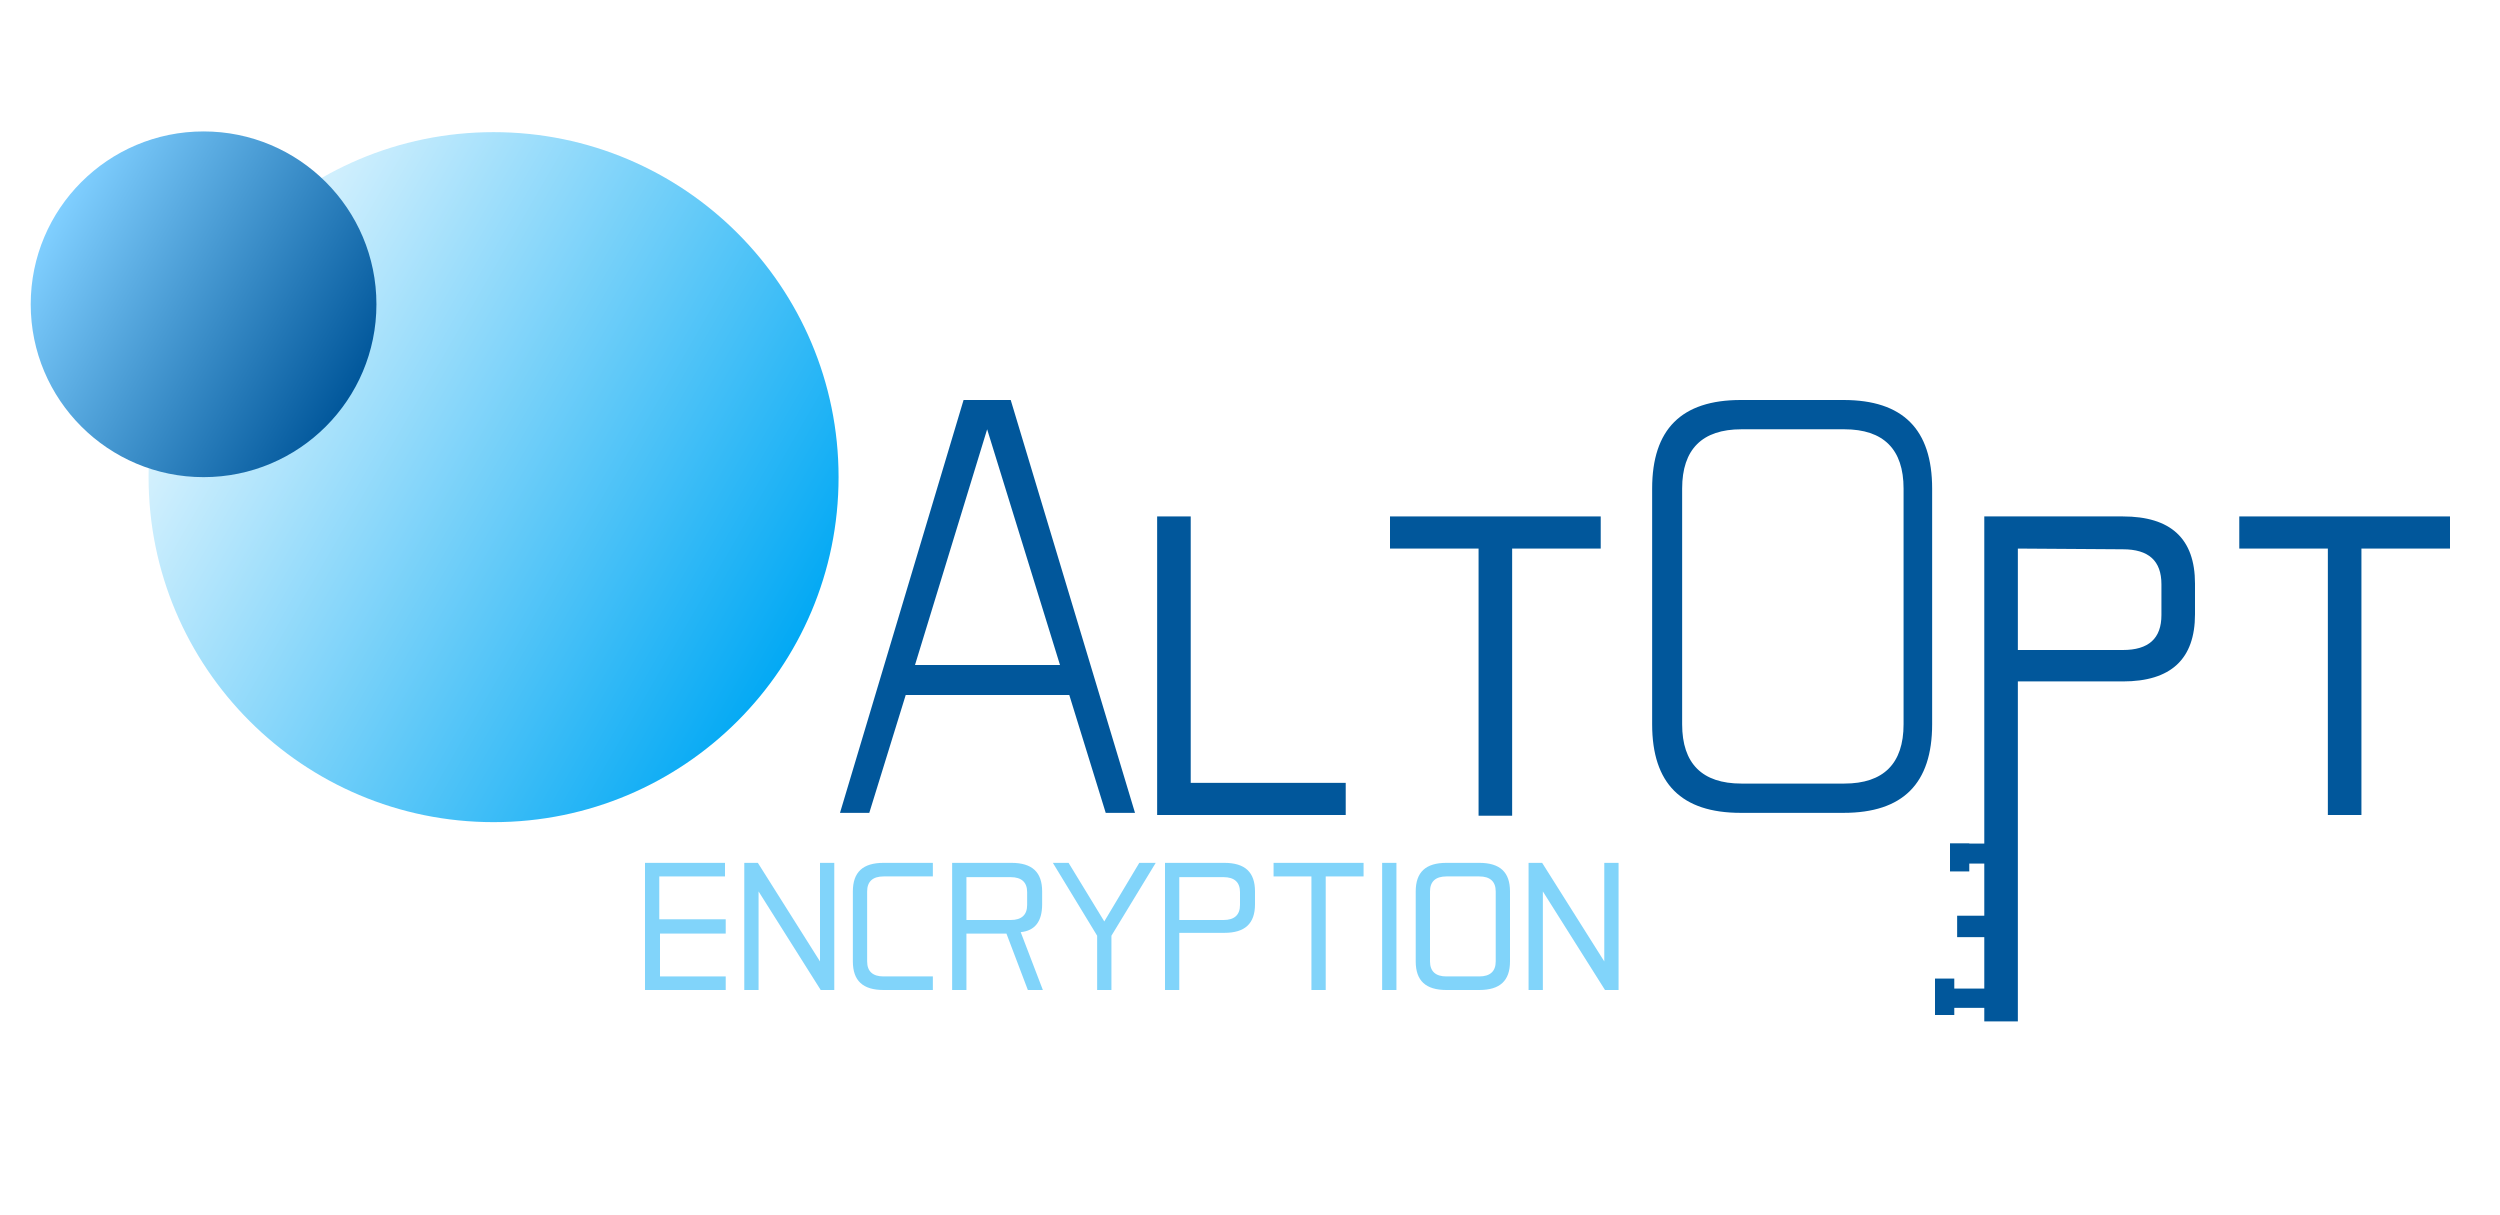
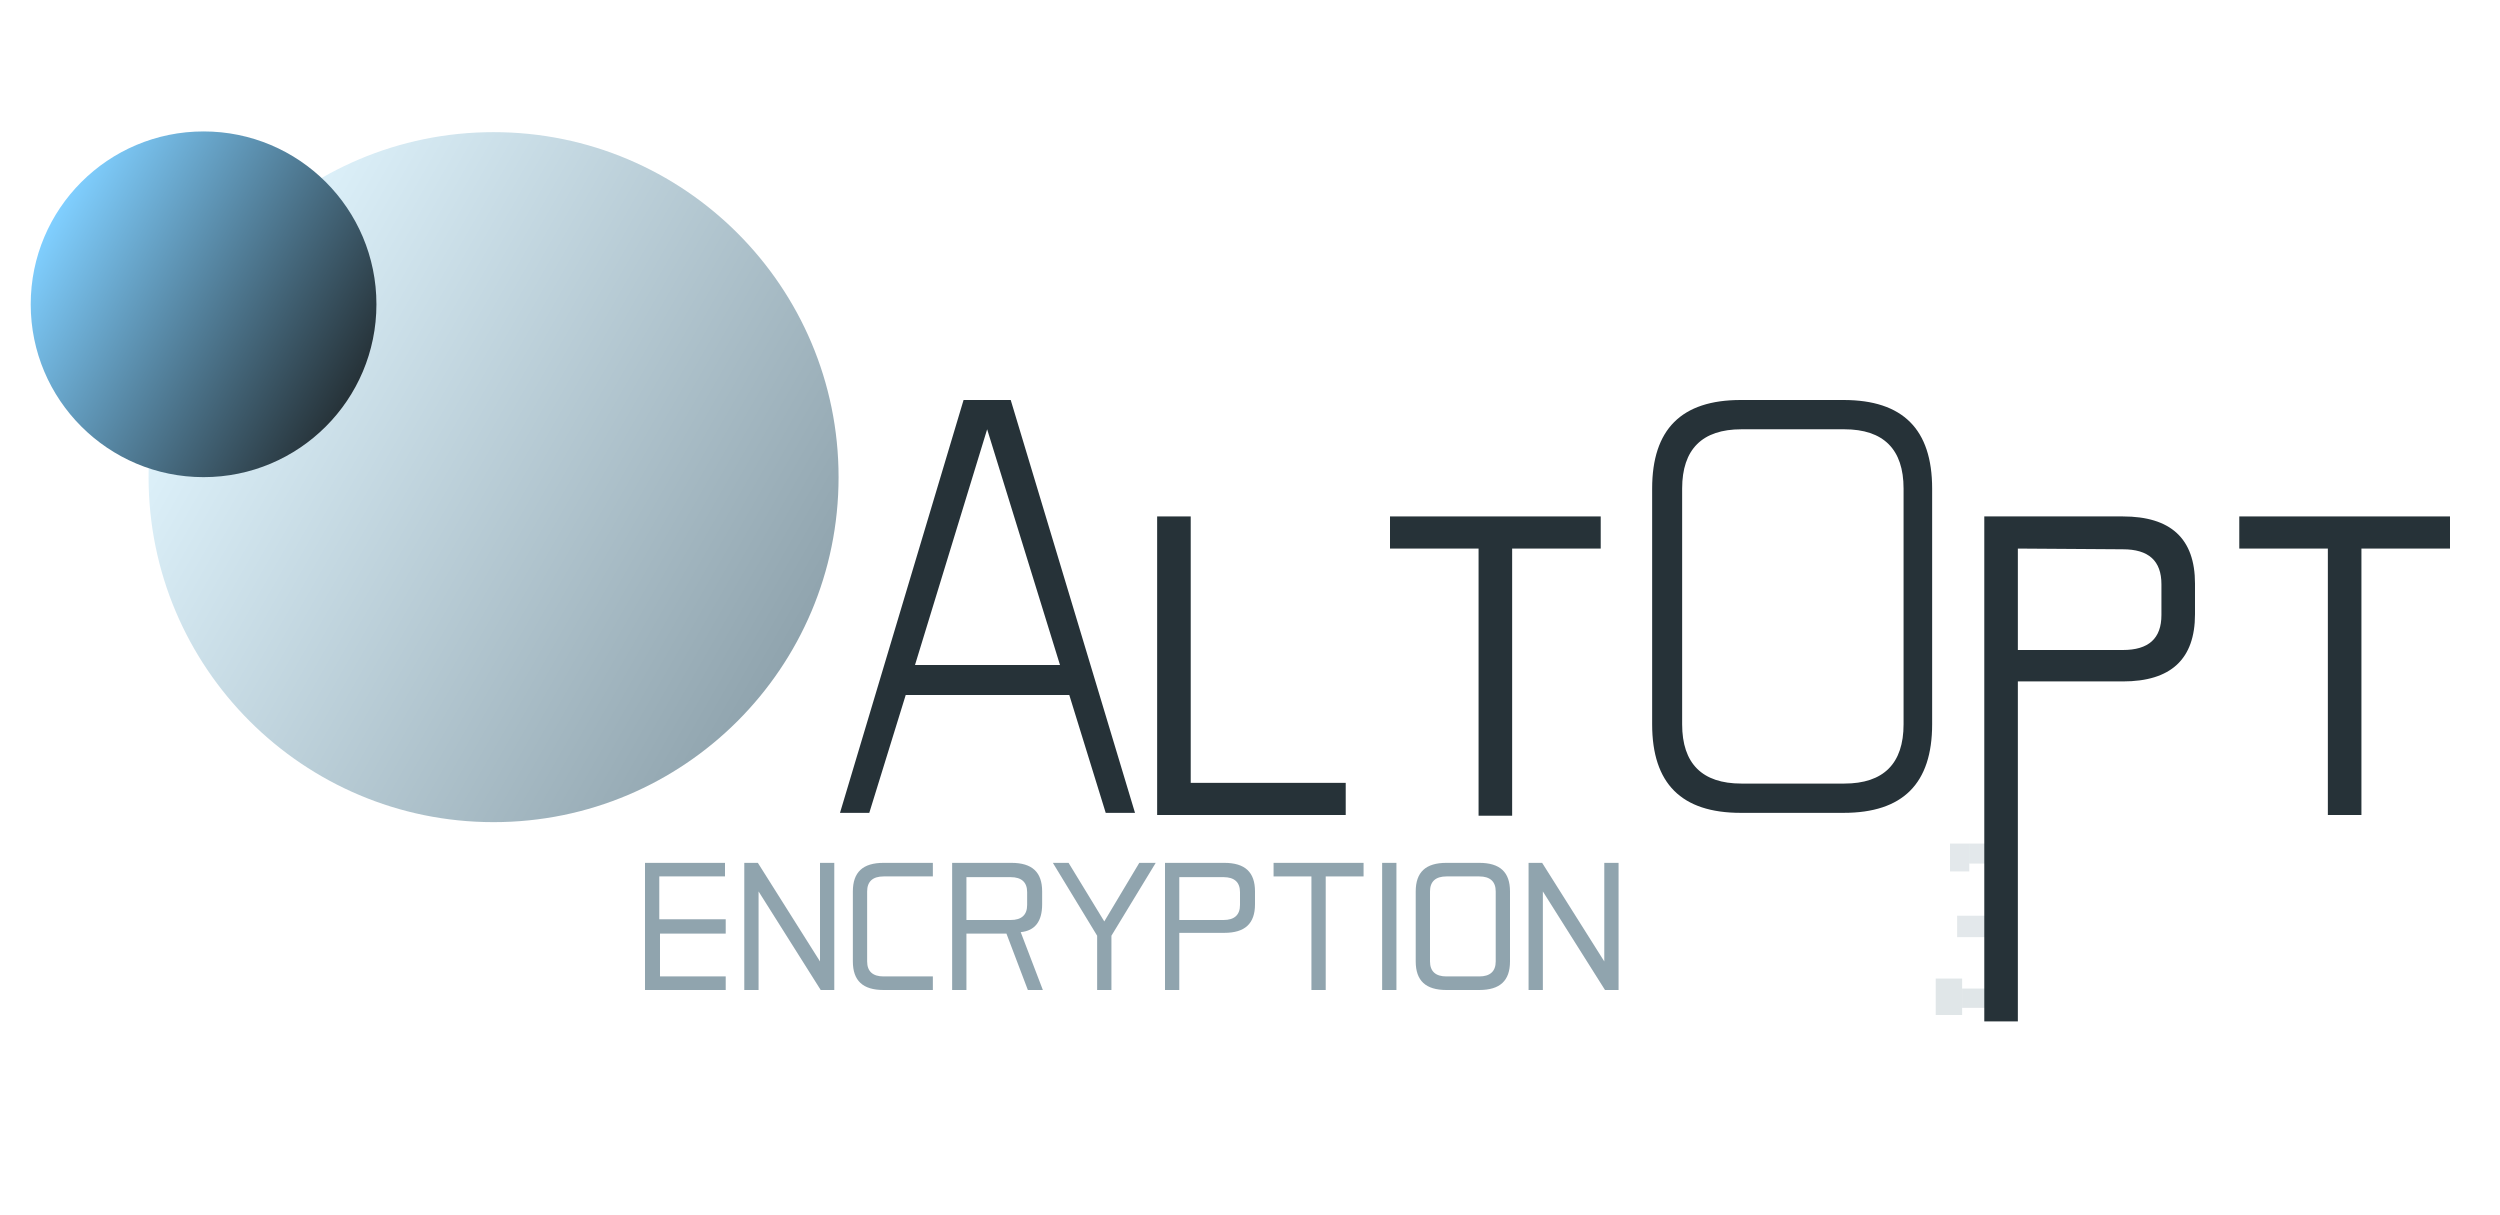
<svg xmlns="http://www.w3.org/2000/svg" version="1.1" id="Layer_1" x="0px" y="0px" viewBox="0 0 350 170" style="enable-background:new 0 0 350 170;" xml:space="preserve">
  <style type="text/css">
	.st0{fill:url(#SVGID_1_);}
	.st1{fill:url(#SVGID_2_);}
- 	.st2{fill:#01579B;}
- 	.st3{fill:#81D4FA;}
+ 	.st2{opacity:0.25;fill:#90A4AE;enable-background:new    ;}
+ 	.st3{opacity:0.28;fill:#90A4AE;enable-background:new    ;}
+ 	.st4{fill:#263238;}
+ 	.st5{fill:#90A4AE;}
</style>
+   <linearGradient id="SVGID_1_" gradientUnits="userSpaceOnUse" x1="228.264" y1="-1348.646" x2="311.936" y2="-1396.954" gradientTransform="matrix(1 0 0 -1 -201 -1306)">
+     <stop offset="0" style="stop-color:#E1F5FE" />
+     <stop offset="1" style="stop-color:#90A4AE" />
+   </linearGradient>
+   <circle class="st0" cx="69.1" cy="66.8" r="48.3" />
+   <linearGradient id="SVGID_2_" gradientUnits="userSpaceOnUse" x1="208.619" y1="-1336.545" x2="250.465" y2="-1360.704" gradientTransform="matrix(1 0 0 -1 -201 -1306)">
+     <stop offset="0" style="stop-color:#80CFFF" />
+     <stop offset="0.999" style="stop-color:#263238" />
+   </linearGradient>
+   <circle class="st1" cx="28.5" cy="42.6" r="24.2" />
+   <rect x="275.7" y="118.1" class="st2" width="6.4" height="2.8" />
+   <rect x="274.7" y="138.4" class="st3" width="7.4" height="2.7" />
+   <rect x="271" y="137" class="st3" width="3.7" height="5.1" />
+   <rect x="273" y="118.1" class="st2" width="2.7" height="3.9" />
+   <rect x="274" y="128.2" class="st2" width="8.1" height="3" />
  <g>
-     <linearGradient id="SVGID_1_" gradientUnits="userSpaceOnUse" x1="228.264" y1="-728.646" x2="311.936" y2="-776.954" gradientTransform="matrix(1 0 0 -1 -201 -686)">
-       <stop offset="0" style="stop-color:#E1F5FE" />
-       <stop offset="1" style="stop-color:#03A9F4" />
-     </linearGradient>
-     <circle class="st0" cx="69.1" cy="66.8" r="48.3" />
-     <linearGradient id="SVGID_2_" gradientUnits="userSpaceOnUse" x1="208.619" y1="-716.545" x2="250.465" y2="-740.704" gradientTransform="matrix(1 0 0 -1 -201 -686)">
-       <stop offset="0" style="stop-color:#80CFFF" />
-       <stop offset="1" style="stop-color:#01579B" />
-     </linearGradient>
-     <circle class="st1" cx="28.5" cy="42.6" r="24.2" />
-     <rect x="273" y="118.1" class="st2" width="9.1" height="2.8" />
-     <rect x="271" y="138.4" class="st2" width="11.1" height="2.7" />
-     <rect x="270.9" y="137" class="st2" width="2.7" height="5.1" />
-     <rect x="273" y="118.1" class="st2" width="2.7" height="3.9" />
-     <rect x="274" y="128.2" class="st2" width="8.1" height="3" />
-     <g>
-       <path class="st2" d="M158.9,113.8h-4.1l-5.1-16.5h-22.9l-5.1,16.5h-4.1L134.9,56h6.6L158.9,113.8z M128.1,93.1h20.3l-10.2-33    L128.1,93.1z" />
-       <path class="st2" d="M166.7,109.6h21.7v4.5H162V72.3h4.7V109.6z" />
-       <path class="st2" d="M224.1,72.3v4.5h-12.4v37.4H207V76.8h-12.4v-4.5H224.1z" />
-       <path class="st2" d="M270.5,101.4c0,8.3-4.1,12.4-12.4,12.4h-14.4c-8.3,0-12.4-4.1-12.4-12.4v-33c0-8.3,4.1-12.4,12.4-12.4h14.4    c8.3,0,12.4,4.1,12.4,12.4V101.4z M235.5,101.4c0,5.5,2.8,8.3,8.3,8.3h14.4c5.5,0,8.3-2.8,8.3-8.3v-33c0-5.5-2.8-8.3-8.3-8.3    h-14.4c-5.5,0-8.3,2.8-8.3,8.3L235.5,101.4L235.5,101.4z" />
-       <path class="st2" d="M282.5,95.4V143h-4.7V72.3h19.4c6.7,0,10.1,3.1,10.1,9.4V86c0,6.3-3.4,9.4-10.1,9.4H282.5z M282.5,76.8V91    h14.7c3.6,0,5.4-1.6,5.4-4.9v-4.3c0-3.3-1.8-4.9-5.4-4.9L282.5,76.8L282.5,76.8z" />
-       <path class="st2" d="M343,72.3v4.5h-12.4v37.3h-4.7V76.8h-12.4v-4.5H343z" />
-     </g>
-     <g>
-       <path class="st3" d="M101.6,128.8v1.9h-9.2v6h9.2v1.9H90.3v-17.8h11.2v1.9h-9.2v6h9.3V128.8z" />
-       <path class="st3" d="M106.1,120.8l8.7,13.8v-13.8h2v17.8h-1.9l-8.7-13.8v13.8h-2v-17.8H106.1z" />
-       <path class="st3" d="M121.4,134.6c0,1.4,0.8,2.1,2.3,2.1h6.9v1.9h-6.9c-2.9,0-4.3-1.3-4.3-4v-9.8c0-2.7,1.4-4,4.3-4h6.9v1.9h-6.9    c-1.5,0-2.3,0.7-2.3,2.1V134.6z" />
-       <path class="st3" d="M140.9,130.7h-5.6v7.9h-2v-17.8h8.3c2.9,0,4.3,1.3,4.3,4v1.8c0,2.4-1,3.7-3,3.9l3.1,8.1h-2.1L140.9,130.7z     M135.3,122.8v6h6.2c1.5,0,2.3-0.7,2.3-2.1v-1.8c0-1.4-0.8-2.1-2.3-2.1H135.3z" />
-       <path class="st3" d="M149.6,120.8l5,8.2l4.9-8.2h2.3l-6.2,10.2v7.6h-2V131l-6.2-10.2H149.6z" />
-       <path class="st3" d="M165.1,130.7v7.9h-2v-17.8h8.3c2.9,0,4.3,1.3,4.3,4v1.8c0,2.7-1.4,4-4.3,4h-6.3V130.7z M165.1,122.8v6h6.2    c1.5,0,2.3-0.7,2.3-2.1v-1.8c0-1.4-0.8-2.1-2.3-2.1H165.1z" />
-       <path class="st3" d="M190.9,120.8v1.9h-5.3v15.9h-2v-15.9h-5.3v-1.9H190.9z" />
-       <path class="st3" d="M195.5,120.8v17.8h-2v-17.8H195.5z" />
-       <path class="st3" d="M211.4,134.6c0,2.7-1.4,4-4.3,4h-4.6c-2.9,0-4.3-1.3-4.3-4v-9.8c0-2.7,1.4-4,4.3-4h4.6c2.9,0,4.3,1.3,4.3,4    V134.6z M200.2,134.6c0,1.4,0.8,2.1,2.3,2.1h4.6c1.5,0,2.3-0.7,2.3-2.1v-9.8c0-1.4-0.8-2.1-2.3-2.1h-4.6c-1.5,0-2.3,0.7-2.3,2.1    V134.6z" />
-       <path class="st3" d="M215.9,120.8l8.7,13.8v-13.8h2v17.8h-1.9l-8.7-13.8v13.8h-2v-17.8H215.9z" />
-     </g>
+     <path class="st4" d="M158.9,113.8h-4.1l-5.1-16.5h-22.9l-5.1,16.5h-4.1L134.9,56h6.6L158.9,113.8z M128.1,93.1h20.3l-10.2-33   L128.1,93.1z" />
+     <path class="st4" d="M166.7,109.6h21.7v4.5H162V72.3h4.7V109.6z" />
+     <path class="st4" d="M224.1,72.3v4.5h-12.4v37.4H207V76.8h-12.4v-4.5H224.1z" />
+     <path class="st4" d="M270.5,101.4c0,8.3-4.1,12.4-12.4,12.4h-14.4c-8.3,0-12.4-4.1-12.4-12.4v-33c0-8.3,4.1-12.4,12.4-12.4h14.4   c8.3,0,12.4,4.1,12.4,12.4V101.4z M235.5,101.4c0,5.5,2.8,8.3,8.3,8.3h14.4c5.5,0,8.3-2.8,8.3-8.3v-33c0-5.5-2.8-8.3-8.3-8.3h-14.4   c-5.5,0-8.3,2.8-8.3,8.3L235.5,101.4L235.5,101.4z" />
+     <path class="st4" d="M282.5,95.4V143h-4.7V72.3h19.4c6.7,0,10.1,3.1,10.1,9.4V86c0,6.3-3.4,9.4-10.1,9.4H282.5z M282.5,76.8V91   h14.7c3.6,0,5.4-1.6,5.4-4.9v-4.3c0-3.3-1.8-4.9-5.4-4.9L282.5,76.8L282.5,76.8z" />
+     <path class="st4" d="M343,72.3v4.5h-12.4v37.3h-4.7V76.8h-12.4v-4.5H343z" />
+   </g>
+   <g>
+     <path class="st5" d="M101.6,128.8v1.9h-9.2v6h9.2v1.9H90.3v-17.8h11.2v1.9h-9.2v6h9.3C101.6,128.7,101.6,128.8,101.6,128.8z" />
+     <path class="st5" d="M106.1,120.8l8.7,13.8v-13.8h2v17.8h-1.9l-8.7-13.8v13.8h-2v-17.8H106.1z" />
+     <path class="st5" d="M121.4,134.6c0,1.4,0.8,2.1,2.3,2.1h6.9v1.9h-6.9c-2.9,0-4.3-1.3-4.3-4v-9.8c0-2.7,1.4-4,4.3-4h6.9v1.9h-6.9   c-1.5,0-2.3,0.7-2.3,2.1V134.6z" />
+     <path class="st5" d="M140.9,130.7h-5.6v7.9h-2v-17.8h8.3c2.9,0,4.3,1.3,4.3,4v1.8c0,2.4-1,3.7-3,3.9l3.1,8.1h-2.1L140.9,130.7z    M135.3,122.8v6h6.2c1.5,0,2.3-0.7,2.3-2.1v-1.8c0-1.4-0.8-2.1-2.3-2.1H135.3z" />
+     <path class="st5" d="M149.6,120.8l5,8.2l4.9-8.2h2.3l-6.2,10.2v7.6h-2V131l-6.2-10.2H149.6z" />
+     <path class="st5" d="M165.1,130.7v7.9h-2v-17.8h8.3c2.9,0,4.3,1.3,4.3,4v1.8c0,2.7-1.4,4-4.3,4h-6.3V130.7z M165.1,122.8v6h6.2   c1.5,0,2.3-0.7,2.3-2.1v-1.8c0-1.4-0.8-2.1-2.3-2.1H165.1z" />
+     <path class="st5" d="M190.9,120.8v1.9h-5.3v15.9h-2v-15.9h-5.3v-1.9H190.9z" />
+     <path class="st5" d="M195.5,120.8v17.8h-2v-17.8H195.5z" />
+     <path class="st5" d="M211.4,134.6c0,2.7-1.4,4-4.3,4h-4.6c-2.9,0-4.3-1.3-4.3-4v-9.8c0-2.7,1.4-4,4.3-4h4.6c2.9,0,4.3,1.3,4.3,4   V134.6z M200.2,134.6c0,1.4,0.8,2.1,2.3,2.1h4.6c1.5,0,2.3-0.7,2.3-2.1v-9.8c0-1.4-0.8-2.1-2.3-2.1h-4.6c-1.5,0-2.3,0.7-2.3,2.1   V134.6z" />
+     <path class="st5" d="M215.9,120.8l8.7,13.8v-13.8h2v17.8h-1.9l-8.7-13.8v13.8h-2v-17.8H215.9z" />
  </g>
</svg>
